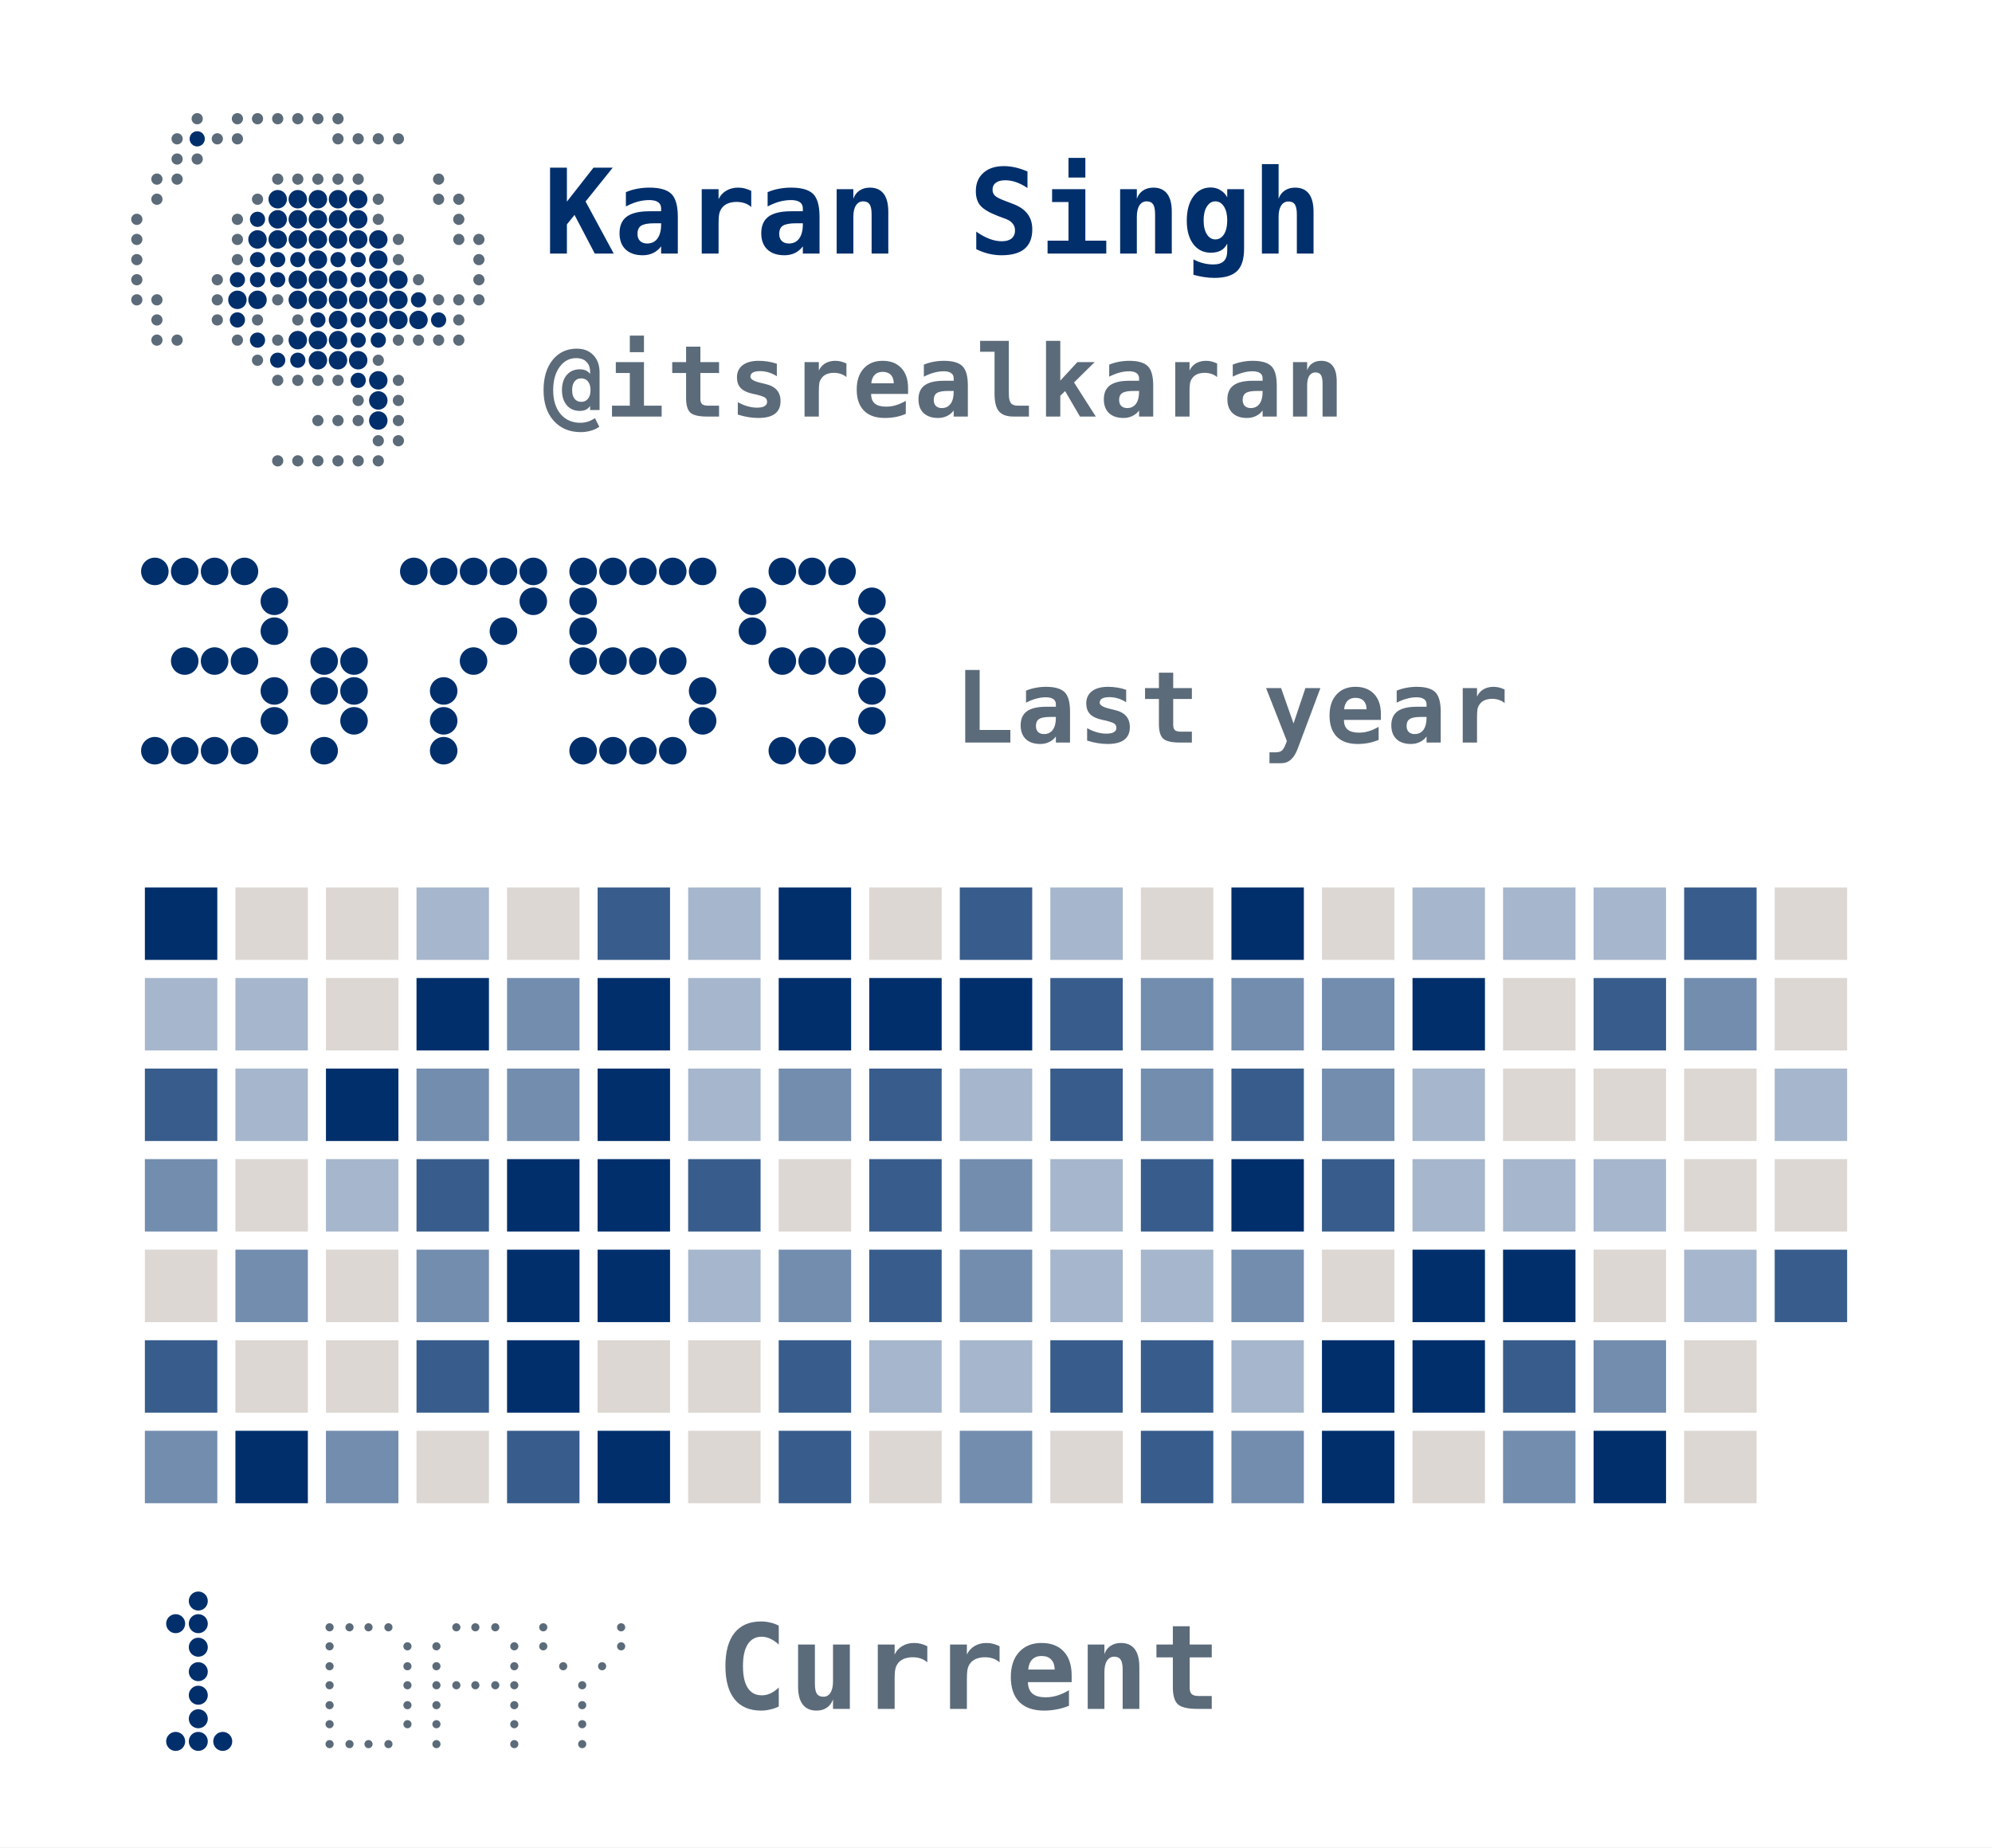
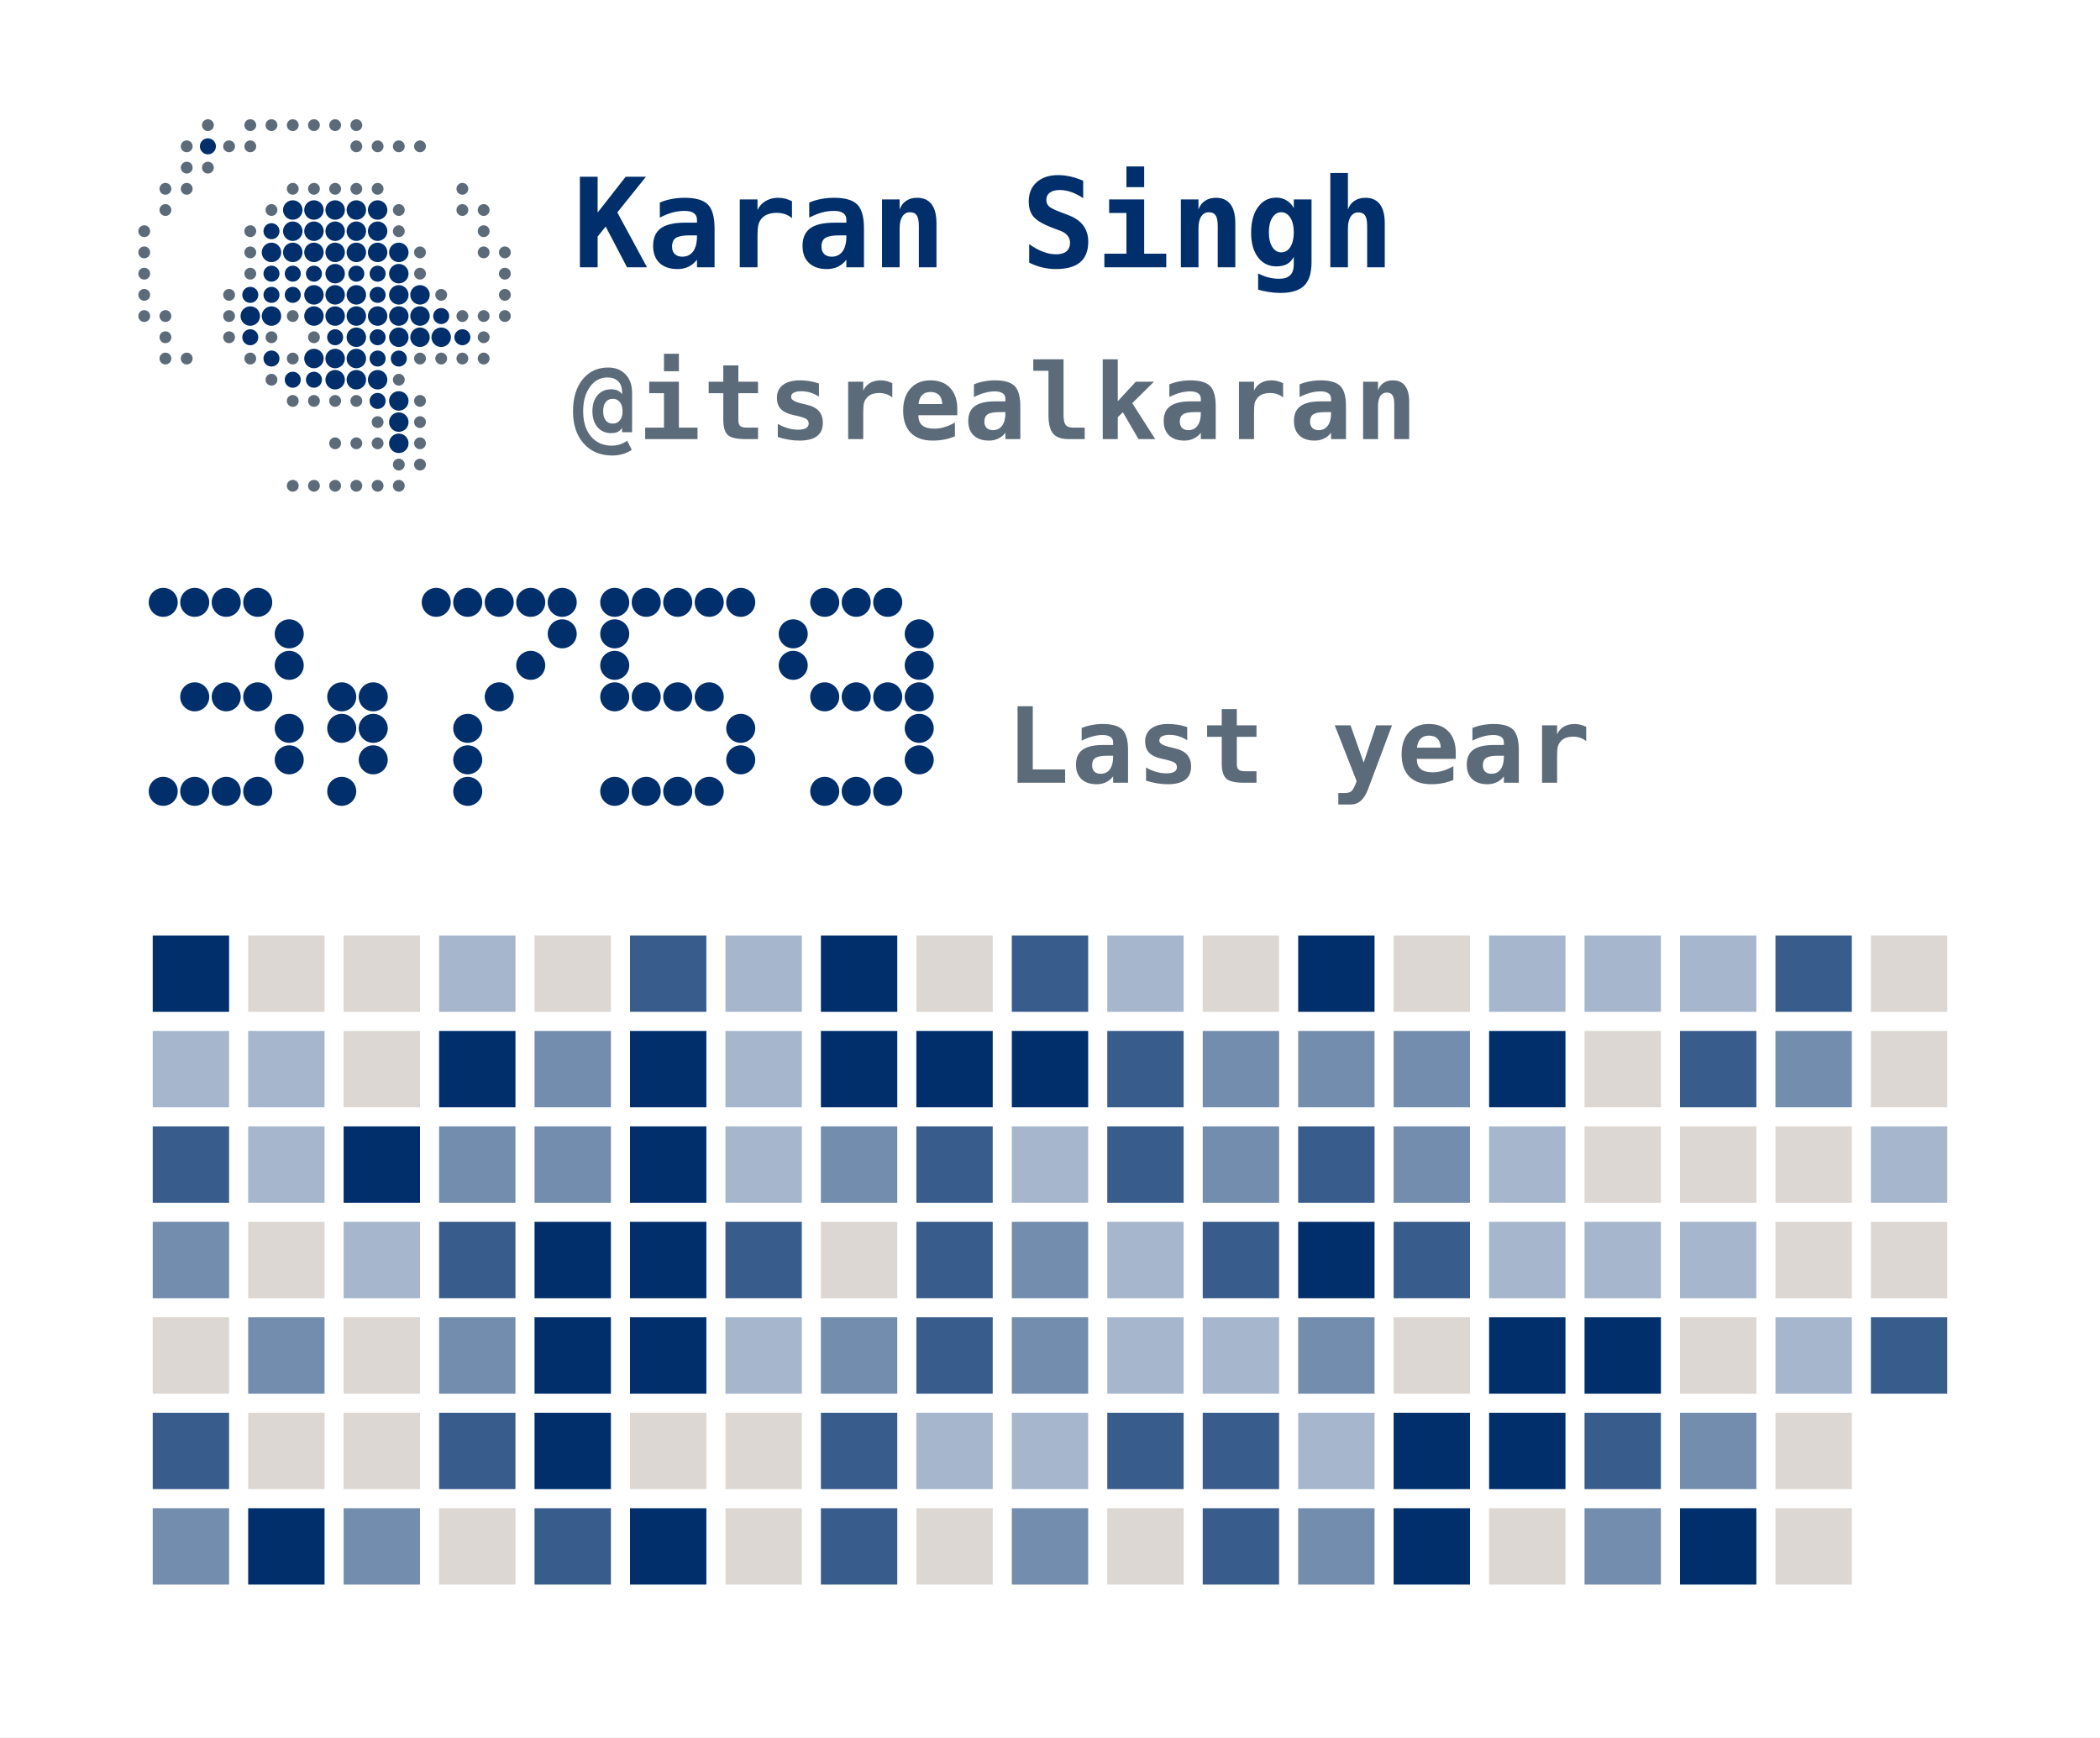
- <svg xmlns="http://www.w3.org/2000/svg" width="220" height="204" viewBox="0 0 220 204" role="img">
-   <rect width="220" height="204" fill="#FFFFFF" />
+ <svg xmlns="http://www.w3.org/2000/svg" width="220" height="182" viewBox="0 0 220 182" role="img">
+   <rect width="220" height="182" fill="#FFFFFF" />
  <rect x="14" y="14" width="0" height="0" fill="#002F6C" />
  <circle cx="21.78" cy="13.11" r="0.62" fill="#5C6B7A" />
  <circle cx="26.22" cy="13.11" r="0.62" fill="#5C6B7A" />
  <circle cx="28.44" cy="13.11" r="0.62" fill="#5C6B7A" />
  <circle cx="30.67" cy="13.11" r="0.62" fill="#5C6B7A" />
  <circle cx="32.89" cy="13.11" r="0.62" fill="#5C6B7A" />
  <circle cx="35.11" cy="13.11" r="0.62" fill="#5C6B7A" />
  <circle cx="37.33" cy="13.11" r="0.62" fill="#5C6B7A" />
  <circle cx="19.56" cy="15.33" r="0.62" fill="#5C6B7A" />
  <circle cx="21.78" cy="15.33" r="0.84" fill="#002F6C" />
  <circle cx="24.00" cy="15.33" r="0.62" fill="#5C6B7A" />
  <circle cx="26.22" cy="15.33" r="0.62" fill="#5C6B7A" />
  <circle cx="37.33" cy="15.33" r="0.62" fill="#5C6B7A" />
  <circle cx="39.56" cy="15.33" r="0.62" fill="#5C6B7A" />
  <circle cx="41.78" cy="15.33" r="0.62" fill="#5C6B7A" />
  <circle cx="44.00" cy="15.33" r="0.62" fill="#5C6B7A" />
  <circle cx="19.56" cy="17.56" r="0.62" fill="#5C6B7A" />
  <circle cx="21.78" cy="17.56" r="0.62" fill="#5C6B7A" />
  <circle cx="17.33" cy="19.78" r="0.62" fill="#5C6B7A" />
  <circle cx="19.56" cy="19.78" r="0.62" fill="#5C6B7A" />
  <circle cx="30.67" cy="19.78" r="0.62" fill="#5C6B7A" />
  <circle cx="32.89" cy="19.78" r="0.62" fill="#5C6B7A" />
  <circle cx="35.11" cy="19.78" r="0.62" fill="#5C6B7A" />
  <circle cx="37.33" cy="19.78" r="0.62" fill="#5C6B7A" />
  <circle cx="39.56" cy="19.78" r="0.62" fill="#5C6B7A" />
  <circle cx="48.44" cy="19.78" r="0.62" fill="#5C6B7A" />
  <circle cx="17.33" cy="22.00" r="0.62" fill="#5C6B7A" />
  <circle cx="28.44" cy="22.00" r="0.62" fill="#5C6B7A" />
  <circle cx="30.67" cy="22.00" r="1.02" fill="#002F6C" />
  <circle cx="32.89" cy="22.00" r="1.02" fill="#002F6C" />
  <circle cx="35.11" cy="22.00" r="1.02" fill="#002F6C" />
  <circle cx="37.33" cy="22.00" r="1.02" fill="#002F6C" />
  <circle cx="39.56" cy="22.00" r="1.02" fill="#002F6C" />
  <circle cx="41.78" cy="22.00" r="0.62" fill="#5C6B7A" />
  <circle cx="48.44" cy="22.00" r="0.62" fill="#5C6B7A" />
  <circle cx="50.67" cy="22.00" r="0.62" fill="#5C6B7A" />
  <circle cx="15.11" cy="24.22" r="0.62" fill="#5C6B7A" />
  <circle cx="26.22" cy="24.22" r="0.62" fill="#5C6B7A" />
  <circle cx="28.44" cy="24.22" r="0.84" fill="#002F6C" />
  <circle cx="30.67" cy="24.22" r="1.02" fill="#002F6C" />
  <circle cx="32.89" cy="24.22" r="1.02" fill="#002F6C" />
  <circle cx="35.11" cy="24.22" r="1.02" fill="#002F6C" />
  <circle cx="37.33" cy="24.22" r="1.02" fill="#002F6C" />
  <circle cx="39.56" cy="24.22" r="1.02" fill="#002F6C" />
  <circle cx="41.78" cy="24.22" r="0.62" fill="#5C6B7A" />
  <circle cx="50.67" cy="24.22" r="0.62" fill="#5C6B7A" />
  <circle cx="15.11" cy="26.44" r="0.62" fill="#5C6B7A" />
  <circle cx="26.22" cy="26.44" r="0.62" fill="#5C6B7A" />
  <circle cx="28.44" cy="26.44" r="1.02" fill="#002F6C" />
  <circle cx="30.67" cy="26.44" r="1.02" fill="#002F6C" />
  <circle cx="32.89" cy="26.44" r="1.02" fill="#002F6C" />
  <circle cx="35.11" cy="26.44" r="1.02" fill="#002F6C" />
  <circle cx="37.33" cy="26.44" r="1.02" fill="#002F6C" />
  <circle cx="39.56" cy="26.44" r="1.02" fill="#002F6C" />
  <circle cx="41.78" cy="26.44" r="1.02" fill="#002F6C" />
  <circle cx="44.00" cy="26.44" r="0.62" fill="#5C6B7A" />
  <circle cx="50.67" cy="26.44" r="0.62" fill="#5C6B7A" />
  <circle cx="52.89" cy="26.44" r="0.62" fill="#5C6B7A" />
  <circle cx="15.11" cy="28.67" r="0.62" fill="#5C6B7A" />
  <circle cx="26.22" cy="28.67" r="0.62" fill="#5C6B7A" />
  <circle cx="28.44" cy="28.67" r="0.84" fill="#002F6C" />
  <circle cx="30.67" cy="28.67" r="0.84" fill="#002F6C" />
  <circle cx="32.89" cy="28.67" r="0.84" fill="#002F6C" />
  <circle cx="35.11" cy="28.67" r="1.02" fill="#002F6C" />
  <circle cx="37.33" cy="28.67" r="0.84" fill="#002F6C" />
  <circle cx="39.56" cy="28.67" r="0.84" fill="#002F6C" />
  <circle cx="41.78" cy="28.67" r="1.02" fill="#002F6C" />
  <circle cx="44.00" cy="28.67" r="0.62" fill="#5C6B7A" />
  <circle cx="52.89" cy="28.67" r="0.62" fill="#5C6B7A" />
  <circle cx="15.11" cy="30.89" r="0.62" fill="#5C6B7A" />
  <circle cx="24.00" cy="30.89" r="0.62" fill="#5C6B7A" />
  <circle cx="26.22" cy="30.89" r="0.84" fill="#002F6C" />
  <circle cx="28.44" cy="30.89" r="0.84" fill="#002F6C" />
  <circle cx="30.67" cy="30.89" r="0.84" fill="#002F6C" />
  <circle cx="32.89" cy="30.89" r="1.02" fill="#002F6C" />
  <circle cx="35.11" cy="30.89" r="1.02" fill="#002F6C" />
  <circle cx="37.33" cy="30.89" r="1.02" fill="#002F6C" />
  <circle cx="39.56" cy="30.89" r="0.84" fill="#002F6C" />
  <circle cx="41.78" cy="30.89" r="1.02" fill="#002F6C" />
  <circle cx="44.00" cy="30.89" r="1.02" fill="#002F6C" />
  <circle cx="46.22" cy="30.89" r="0.62" fill="#5C6B7A" />
  <circle cx="52.89" cy="30.89" r="0.62" fill="#5C6B7A" />
  <circle cx="15.11" cy="33.11" r="0.62" fill="#5C6B7A" />
  <circle cx="17.33" cy="33.11" r="0.62" fill="#5C6B7A" />
  <circle cx="24.00" cy="33.11" r="0.62" fill="#5C6B7A" />
  <circle cx="26.22" cy="33.11" r="1.02" fill="#002F6C" />
  <circle cx="28.44" cy="33.11" r="1.02" fill="#002F6C" />
  <circle cx="30.67" cy="33.11" r="0.62" fill="#5C6B7A" />
  <circle cx="32.89" cy="33.11" r="1.02" fill="#002F6C" />
  <circle cx="35.11" cy="33.11" r="1.02" fill="#002F6C" />
  <circle cx="37.33" cy="33.11" r="1.02" fill="#002F6C" />
  <circle cx="39.56" cy="33.11" r="1.02" fill="#002F6C" />
  <circle cx="41.78" cy="33.11" r="1.02" fill="#002F6C" />
  <circle cx="44.00" cy="33.11" r="1.02" fill="#002F6C" />
  <circle cx="46.22" cy="33.11" r="0.84" fill="#002F6C" />
  <circle cx="48.44" cy="33.11" r="0.62" fill="#5C6B7A" />
  <circle cx="50.67" cy="33.11" r="0.62" fill="#5C6B7A" />
  <circle cx="52.89" cy="33.11" r="0.62" fill="#5C6B7A" />
  <circle cx="17.33" cy="35.33" r="0.62" fill="#5C6B7A" />
  <circle cx="24.00" cy="35.33" r="0.62" fill="#5C6B7A" />
  <circle cx="26.22" cy="35.33" r="0.84" fill="#002F6C" />
  <circle cx="28.44" cy="35.33" r="0.62" fill="#5C6B7A" />
  <circle cx="32.89" cy="35.33" r="0.62" fill="#5C6B7A" />
  <circle cx="35.11" cy="35.33" r="0.84" fill="#002F6C" />
  <circle cx="37.33" cy="35.33" r="1.02" fill="#002F6C" />
  <circle cx="39.56" cy="35.33" r="0.84" fill="#002F6C" />
  <circle cx="41.78" cy="35.33" r="1.02" fill="#002F6C" />
  <circle cx="44.00" cy="35.33" r="1.02" fill="#002F6C" />
  <circle cx="46.22" cy="35.33" r="1.02" fill="#002F6C" />
  <circle cx="48.44" cy="35.33" r="0.84" fill="#002F6C" />
  <circle cx="50.67" cy="35.33" r="0.62" fill="#5C6B7A" />
  <circle cx="17.33" cy="37.56" r="0.62" fill="#5C6B7A" />
  <circle cx="19.56" cy="37.56" r="0.62" fill="#5C6B7A" />
  <circle cx="26.22" cy="37.56" r="0.62" fill="#5C6B7A" />
  <circle cx="28.44" cy="37.56" r="0.84" fill="#002F6C" />
  <circle cx="30.67" cy="37.56" r="0.62" fill="#5C6B7A" />
  <circle cx="32.89" cy="37.56" r="1.02" fill="#002F6C" />
  <circle cx="35.11" cy="37.56" r="1.02" fill="#002F6C" />
  <circle cx="37.33" cy="37.56" r="1.02" fill="#002F6C" />
  <circle cx="39.56" cy="37.56" r="0.84" fill="#002F6C" />
  <circle cx="41.78" cy="37.56" r="0.84" fill="#002F6C" />
  <circle cx="44.00" cy="37.56" r="0.62" fill="#5C6B7A" />
  <circle cx="46.22" cy="37.56" r="0.62" fill="#5C6B7A" />
  <circle cx="48.44" cy="37.56" r="0.62" fill="#5C6B7A" />
  <circle cx="50.67" cy="37.56" r="0.62" fill="#5C6B7A" />
  <circle cx="28.44" cy="39.78" r="0.62" fill="#5C6B7A" />
  <circle cx="30.67" cy="39.78" r="0.84" fill="#002F6C" />
  <circle cx="32.89" cy="39.78" r="0.84" fill="#002F6C" />
  <circle cx="35.11" cy="39.78" r="1.02" fill="#002F6C" />
  <circle cx="37.33" cy="39.78" r="1.02" fill="#002F6C" />
  <circle cx="39.56" cy="39.78" r="1.02" fill="#002F6C" />
  <circle cx="41.78" cy="39.78" r="0.62" fill="#5C6B7A" />
  <circle cx="30.67" cy="42.00" r="0.62" fill="#5C6B7A" />
  <circle cx="32.89" cy="42.00" r="0.62" fill="#5C6B7A" />
  <circle cx="35.11" cy="42.00" r="0.62" fill="#5C6B7A" />
  <circle cx="37.33" cy="42.00" r="0.62" fill="#5C6B7A" />
  <circle cx="39.56" cy="42.00" r="0.84" fill="#002F6C" />
  <circle cx="41.78" cy="42.00" r="1.02" fill="#002F6C" />
  <circle cx="44.00" cy="42.00" r="0.62" fill="#5C6B7A" />
  <circle cx="39.56" cy="44.22" r="0.62" fill="#5C6B7A" />
  <circle cx="41.78" cy="44.22" r="1.02" fill="#002F6C" />
  <circle cx="44.00" cy="44.22" r="0.62" fill="#5C6B7A" />
  <circle cx="35.11" cy="46.44" r="0.62" fill="#5C6B7A" />
  <circle cx="37.33" cy="46.44" r="0.62" fill="#5C6B7A" />
  <circle cx="39.56" cy="46.44" r="0.62" fill="#5C6B7A" />
  <circle cx="41.78" cy="46.44" r="1.02" fill="#002F6C" />
  <circle cx="44.00" cy="46.44" r="0.62" fill="#5C6B7A" />
  <circle cx="41.78" cy="48.67" r="0.62" fill="#5C6B7A" />
  <circle cx="44.00" cy="48.67" r="0.62" fill="#5C6B7A" />
  <circle cx="30.67" cy="50.89" r="0.62" fill="#5C6B7A" />
  <circle cx="32.89" cy="50.89" r="0.62" fill="#5C6B7A" />
  <circle cx="35.11" cy="50.89" r="0.62" fill="#5C6B7A" />
  <circle cx="37.33" cy="50.89" r="0.62" fill="#5C6B7A" />
  <circle cx="39.56" cy="50.89" r="0.62" fill="#5C6B7A" />
  <circle cx="41.78" cy="50.89" r="0.62" fill="#5C6B7A" />
  <text x="60" y="28" fill="#002F6C" text-anchor="start" font-family="ui-monospace, Geist Mono, monospace" font-weight="700" font-size="13" letter-spacing="0" dominant-baseline="auto">Karan Singh</text>
  <text x="60" y="46" fill="#5C6B7A" text-anchor="start" font-family="ui-monospace, Geist Mono, monospace" font-weight="700" font-size="11" letter-spacing="0.2" dominant-baseline="auto">@itsrealkaran</text>
  <circle cx="17.1" cy="63.1" r="1.52" fill="#002F6C" />
  <circle cx="20.4" cy="63.1" r="1.52" fill="#002F6C" />
  <circle cx="23.7" cy="63.1" r="1.52" fill="#002F6C" />
  <circle cx="27.0" cy="63.1" r="1.52" fill="#002F6C" />
  <circle cx="30.3" cy="66.4" r="1.52" fill="#002F6C" />
  <circle cx="30.3" cy="69.7" r="1.52" fill="#002F6C" />
  <circle cx="20.4" cy="73.0" r="1.52" fill="#002F6C" />
  <circle cx="23.7" cy="73.0" r="1.52" fill="#002F6C" />
  <circle cx="27.0" cy="73.0" r="1.52" fill="#002F6C" />
  <circle cx="30.3" cy="76.3" r="1.52" fill="#002F6C" />
  <circle cx="30.3" cy="79.6" r="1.52" fill="#002F6C" />
  <circle cx="17.1" cy="82.9" r="1.52" fill="#002F6C" />
  <circle cx="20.4" cy="82.9" r="1.52" fill="#002F6C" />
  <circle cx="23.7" cy="82.9" r="1.52" fill="#002F6C" />
  <circle cx="27.0" cy="82.9" r="1.52" fill="#002F6C" />
  <circle cx="35.8" cy="73.0" r="1.52" fill="#002F6C" />
  <circle cx="39.1" cy="73.0" r="1.52" fill="#002F6C" />
  <circle cx="35.8" cy="76.3" r="1.52" fill="#002F6C" />
  <circle cx="39.1" cy="76.3" r="1.52" fill="#002F6C" />
  <circle cx="39.1" cy="79.6" r="1.52" fill="#002F6C" />
  <circle cx="35.8" cy="82.9" r="1.52" fill="#002F6C" />
  <circle cx="45.7" cy="63.1" r="1.52" fill="#002F6C" />
  <circle cx="49.0" cy="63.1" r="1.52" fill="#002F6C" />
  <circle cx="52.3" cy="63.1" r="1.52" fill="#002F6C" />
  <circle cx="55.6" cy="63.1" r="1.52" fill="#002F6C" />
  <circle cx="58.9" cy="63.1" r="1.52" fill="#002F6C" />
  <circle cx="58.9" cy="66.4" r="1.52" fill="#002F6C" />
  <circle cx="55.6" cy="69.7" r="1.52" fill="#002F6C" />
  <circle cx="52.3" cy="73.0" r="1.52" fill="#002F6C" />
  <circle cx="49.0" cy="76.3" r="1.52" fill="#002F6C" />
  <circle cx="49.0" cy="79.6" r="1.52" fill="#002F6C" />
  <circle cx="49.0" cy="82.9" r="1.52" fill="#002F6C" />
  <circle cx="64.4" cy="63.1" r="1.52" fill="#002F6C" />
  <circle cx="67.7" cy="63.1" r="1.52" fill="#002F6C" />
  <circle cx="71.0" cy="63.1" r="1.52" fill="#002F6C" />
  <circle cx="74.3" cy="63.1" r="1.52" fill="#002F6C" />
  <circle cx="77.6" cy="63.1" r="1.52" fill="#002F6C" />
  <circle cx="64.4" cy="66.4" r="1.52" fill="#002F6C" />
  <circle cx="64.4" cy="69.7" r="1.52" fill="#002F6C" />
  <circle cx="64.4" cy="73.0" r="1.52" fill="#002F6C" />
  <circle cx="67.7" cy="73.0" r="1.52" fill="#002F6C" />
  <circle cx="71.0" cy="73.0" r="1.52" fill="#002F6C" />
  <circle cx="74.3" cy="73.0" r="1.52" fill="#002F6C" />
  <circle cx="77.6" cy="76.3" r="1.52" fill="#002F6C" />
  <circle cx="77.6" cy="79.6" r="1.52" fill="#002F6C" />
  <circle cx="64.4" cy="82.9" r="1.52" fill="#002F6C" />
  <circle cx="67.7" cy="82.9" r="1.52" fill="#002F6C" />
  <circle cx="71.0" cy="82.9" r="1.52" fill="#002F6C" />
  <circle cx="74.3" cy="82.9" r="1.52" fill="#002F6C" />
  <circle cx="86.4" cy="63.1" r="1.52" fill="#002F6C" />
  <circle cx="89.7" cy="63.1" r="1.52" fill="#002F6C" />
  <circle cx="93.0" cy="63.1" r="1.52" fill="#002F6C" />
  <circle cx="83.1" cy="66.4" r="1.52" fill="#002F6C" />
  <circle cx="96.3" cy="66.4" r="1.52" fill="#002F6C" />
  <circle cx="83.1" cy="69.7" r="1.52" fill="#002F6C" />
  <circle cx="96.3" cy="69.7" r="1.52" fill="#002F6C" />
  <circle cx="86.4" cy="73.0" r="1.52" fill="#002F6C" />
  <circle cx="89.7" cy="73.0" r="1.52" fill="#002F6C" />
  <circle cx="93.0" cy="73.0" r="1.52" fill="#002F6C" />
  <circle cx="96.3" cy="73.0" r="1.52" fill="#002F6C" />
  <circle cx="96.3" cy="76.3" r="1.52" fill="#002F6C" />
  <circle cx="96.3" cy="79.6" r="1.52" fill="#002F6C" />
  <circle cx="86.4" cy="82.9" r="1.52" fill="#002F6C" />
  <circle cx="89.7" cy="82.9" r="1.52" fill="#002F6C" />
  <circle cx="93.0" cy="82.9" r="1.52" fill="#002F6C" />
  <text x="105.4" y="82.0" fill="#5C6B7A" text-anchor="start" font-family="ui-monospace, Geist Mono, monospace" font-weight="700" font-size="11" letter-spacing="0.2" dominant-baseline="auto">Last year</text>
  <rect x="16" y="98" width="8" height="8" fill="#002F6C" />
  <rect x="16" y="108" width="8" height="8" fill="#002F6C" opacity="0.35" />
  <rect x="16" y="118" width="8" height="8" fill="#002F6C" opacity="0.78" />
  <rect x="16" y="128" width="8" height="8" fill="#002F6C" opacity="0.55" />
  <rect x="16" y="138" width="8" height="8" fill="#DCD7D2" />
  <rect x="16" y="148" width="8" height="8" fill="#002F6C" opacity="0.78" />
  <rect x="16" y="158" width="8" height="8" fill="#002F6C" opacity="0.55" />
  <rect x="26" y="98" width="8" height="8" fill="#DCD7D2" />
  <rect x="26" y="108" width="8" height="8" fill="#002F6C" opacity="0.35" />
  <rect x="26" y="118" width="8" height="8" fill="#002F6C" opacity="0.35" />
  <rect x="26" y="128" width="8" height="8" fill="#DCD7D2" />
  <rect x="26" y="138" width="8" height="8" fill="#002F6C" opacity="0.55" />
  <rect x="26" y="148" width="8" height="8" fill="#DCD7D2" />
  <rect x="26" y="158" width="8" height="8" fill="#002F6C" />
  <rect x="36" y="98" width="8" height="8" fill="#DCD7D2" />
  <rect x="36" y="108" width="8" height="8" fill="#DCD7D2" />
  <rect x="36" y="118" width="8" height="8" fill="#002F6C" />
  <rect x="36" y="128" width="8" height="8" fill="#002F6C" opacity="0.35" />
  <rect x="36" y="138" width="8" height="8" fill="#DCD7D2" />
  <rect x="36" y="148" width="8" height="8" fill="#DCD7D2" />
  <rect x="36" y="158" width="8" height="8" fill="#002F6C" opacity="0.55" />
  <rect x="46" y="98" width="8" height="8" fill="#002F6C" opacity="0.35" />
  <rect x="46" y="108" width="8" height="8" fill="#002F6C" />
  <rect x="46" y="118" width="8" height="8" fill="#002F6C" opacity="0.55" />
  <rect x="46" y="128" width="8" height="8" fill="#002F6C" opacity="0.78" />
  <rect x="46" y="138" width="8" height="8" fill="#002F6C" opacity="0.55" />
  <rect x="46" y="148" width="8" height="8" fill="#002F6C" opacity="0.78" />
  <rect x="46" y="158" width="8" height="8" fill="#DCD7D2" />
  <rect x="56" y="98" width="8" height="8" fill="#DCD7D2" />
  <rect x="56" y="108" width="8" height="8" fill="#002F6C" opacity="0.55" />
  <rect x="56" y="118" width="8" height="8" fill="#002F6C" opacity="0.55" />
  <rect x="56" y="128" width="8" height="8" fill="#002F6C" />
  <rect x="56" y="138" width="8" height="8" fill="#002F6C" />
  <rect x="56" y="148" width="8" height="8" fill="#002F6C" />
  <rect x="56" y="158" width="8" height="8" fill="#002F6C" opacity="0.78" />
  <rect x="66" y="98" width="8" height="8" fill="#002F6C" opacity="0.78" />
  <rect x="66" y="108" width="8" height="8" fill="#002F6C" />
  <rect x="66" y="118" width="8" height="8" fill="#002F6C" />
  <rect x="66" y="128" width="8" height="8" fill="#002F6C" />
  <rect x="66" y="138" width="8" height="8" fill="#002F6C" />
  <rect x="66" y="148" width="8" height="8" fill="#DCD7D2" />
  <rect x="66" y="158" width="8" height="8" fill="#002F6C" />
  <rect x="76" y="98" width="8" height="8" fill="#002F6C" opacity="0.35" />
  <rect x="76" y="108" width="8" height="8" fill="#002F6C" opacity="0.35" />
  <rect x="76" y="118" width="8" height="8" fill="#002F6C" opacity="0.35" />
  <rect x="76" y="128" width="8" height="8" fill="#002F6C" opacity="0.78" />
  <rect x="76" y="138" width="8" height="8" fill="#002F6C" opacity="0.35" />
  <rect x="76" y="148" width="8" height="8" fill="#DCD7D2" />
  <rect x="76" y="158" width="8" height="8" fill="#DCD7D2" />
  <rect x="86" y="98" width="8" height="8" fill="#002F6C" />
  <rect x="86" y="108" width="8" height="8" fill="#002F6C" />
  <rect x="86" y="118" width="8" height="8" fill="#002F6C" opacity="0.55" />
  <rect x="86" y="128" width="8" height="8" fill="#DCD7D2" />
  <rect x="86" y="138" width="8" height="8" fill="#002F6C" opacity="0.55" />
  <rect x="86" y="148" width="8" height="8" fill="#002F6C" opacity="0.78" />
  <rect x="86" y="158" width="8" height="8" fill="#002F6C" opacity="0.78" />
  <rect x="96" y="98" width="8" height="8" fill="#DCD7D2" />
  <rect x="96" y="108" width="8" height="8" fill="#002F6C" />
  <rect x="96" y="118" width="8" height="8" fill="#002F6C" opacity="0.78" />
  <rect x="96" y="128" width="8" height="8" fill="#002F6C" opacity="0.78" />
  <rect x="96" y="138" width="8" height="8" fill="#002F6C" opacity="0.78" />
  <rect x="96" y="148" width="8" height="8" fill="#002F6C" opacity="0.35" />
  <rect x="96" y="158" width="8" height="8" fill="#DCD7D2" />
  <rect x="106" y="98" width="8" height="8" fill="#002F6C" opacity="0.78" />
  <rect x="106" y="108" width="8" height="8" fill="#002F6C" />
  <rect x="106" y="118" width="8" height="8" fill="#002F6C" opacity="0.35" />
  <rect x="106" y="128" width="8" height="8" fill="#002F6C" opacity="0.55" />
  <rect x="106" y="138" width="8" height="8" fill="#002F6C" opacity="0.55" />
  <rect x="106" y="148" width="8" height="8" fill="#002F6C" opacity="0.35" />
  <rect x="106" y="158" width="8" height="8" fill="#002F6C" opacity="0.55" />
  <rect x="116" y="98" width="8" height="8" fill="#002F6C" opacity="0.35" />
  <rect x="116" y="108" width="8" height="8" fill="#002F6C" opacity="0.78" />
  <rect x="116" y="118" width="8" height="8" fill="#002F6C" opacity="0.78" />
  <rect x="116" y="128" width="8" height="8" fill="#002F6C" opacity="0.35" />
  <rect x="116" y="138" width="8" height="8" fill="#002F6C" opacity="0.35" />
  <rect x="116" y="148" width="8" height="8" fill="#002F6C" opacity="0.78" />
  <rect x="116" y="158" width="8" height="8" fill="#DCD7D2" />
  <rect x="126" y="98" width="8" height="8" fill="#DCD7D2" />
  <rect x="126" y="108" width="8" height="8" fill="#002F6C" opacity="0.55" />
  <rect x="126" y="118" width="8" height="8" fill="#002F6C" opacity="0.55" />
  <rect x="126" y="128" width="8" height="8" fill="#002F6C" opacity="0.78" />
  <rect x="126" y="138" width="8" height="8" fill="#002F6C" opacity="0.35" />
  <rect x="126" y="148" width="8" height="8" fill="#002F6C" opacity="0.78" />
  <rect x="126" y="158" width="8" height="8" fill="#002F6C" opacity="0.78" />
  <rect x="136" y="98" width="8" height="8" fill="#002F6C" />
  <rect x="136" y="108" width="8" height="8" fill="#002F6C" opacity="0.55" />
  <rect x="136" y="118" width="8" height="8" fill="#002F6C" opacity="0.78" />
  <rect x="136" y="128" width="8" height="8" fill="#002F6C" />
  <rect x="136" y="138" width="8" height="8" fill="#002F6C" opacity="0.55" />
  <rect x="136" y="148" width="8" height="8" fill="#002F6C" opacity="0.35" />
  <rect x="136" y="158" width="8" height="8" fill="#002F6C" opacity="0.55" />
  <rect x="146" y="98" width="8" height="8" fill="#DCD7D2" />
  <rect x="146" y="108" width="8" height="8" fill="#002F6C" opacity="0.55" />
  <rect x="146" y="118" width="8" height="8" fill="#002F6C" opacity="0.55" />
  <rect x="146" y="128" width="8" height="8" fill="#002F6C" opacity="0.78" />
  <rect x="146" y="138" width="8" height="8" fill="#DCD7D2" />
  <rect x="146" y="148" width="8" height="8" fill="#002F6C" />
  <rect x="146" y="158" width="8" height="8" fill="#002F6C" />
  <rect x="156" y="98" width="8" height="8" fill="#002F6C" opacity="0.35" />
  <rect x="156" y="108" width="8" height="8" fill="#002F6C" />
  <rect x="156" y="118" width="8" height="8" fill="#002F6C" opacity="0.35" />
  <rect x="156" y="128" width="8" height="8" fill="#002F6C" opacity="0.35" />
  <rect x="156" y="138" width="8" height="8" fill="#002F6C" />
  <rect x="156" y="148" width="8" height="8" fill="#002F6C" />
  <rect x="156" y="158" width="8" height="8" fill="#DCD7D2" />
  <rect x="166" y="98" width="8" height="8" fill="#002F6C" opacity="0.35" />
  <rect x="166" y="108" width="8" height="8" fill="#DCD7D2" />
  <rect x="166" y="118" width="8" height="8" fill="#DCD7D2" />
  <rect x="166" y="128" width="8" height="8" fill="#002F6C" opacity="0.35" />
  <rect x="166" y="138" width="8" height="8" fill="#002F6C" />
  <rect x="166" y="148" width="8" height="8" fill="#002F6C" opacity="0.78" />
  <rect x="166" y="158" width="8" height="8" fill="#002F6C" opacity="0.55" />
  <rect x="176" y="98" width="8" height="8" fill="#002F6C" opacity="0.35" />
  <rect x="176" y="108" width="8" height="8" fill="#002F6C" opacity="0.78" />
  <rect x="176" y="118" width="8" height="8" fill="#DCD7D2" />
  <rect x="176" y="128" width="8" height="8" fill="#002F6C" opacity="0.35" />
  <rect x="176" y="138" width="8" height="8" fill="#DCD7D2" />
  <rect x="176" y="148" width="8" height="8" fill="#002F6C" opacity="0.55" />
  <rect x="176" y="158" width="8" height="8" fill="#002F6C" />
  <rect x="186" y="98" width="8" height="8" fill="#002F6C" opacity="0.78" />
  <rect x="186" y="108" width="8" height="8" fill="#002F6C" opacity="0.55" />
  <rect x="186" y="118" width="8" height="8" fill="#DCD7D2" />
  <rect x="186" y="128" width="8" height="8" fill="#DCD7D2" />
  <rect x="186" y="138" width="8" height="8" fill="#002F6C" opacity="0.35" />
  <rect x="186" y="148" width="8" height="8" fill="#DCD7D2" />
  <rect x="186" y="158" width="8" height="8" fill="#DCD7D2" />
  <rect x="196" y="98" width="8" height="8" fill="#DCD7D2" />
  <rect x="196" y="108" width="8" height="8" fill="#DCD7D2" />
  <rect x="196" y="118" width="8" height="8" fill="#002F6C" opacity="0.35" />
  <rect x="196" y="128" width="8" height="8" fill="#DCD7D2" />
  <rect x="196" y="138" width="8" height="8" fill="#002F6C" opacity="0.78" />
-   <circle cx="21.9" cy="176.8" r="1.05" fill="#002F6C" />
-   <circle cx="19.4" cy="179.3" r="1.05" fill="#002F6C" />
-   <circle cx="21.9" cy="179.3" r="1.05" fill="#002F6C" />
-   <circle cx="21.9" cy="181.9" r="1.05" fill="#002F6C" />
-   <circle cx="21.9" cy="184.6" r="1.05" fill="#002F6C" />
-   <circle cx="21.9" cy="187.2" r="1.05" fill="#002F6C" />
-   <circle cx="21.9" cy="189.8" r="1.05" fill="#002F6C" />
-   <circle cx="19.4" cy="192.3" r="1.05" fill="#002F6C" />
-   <circle cx="21.9" cy="192.3" r="1.05" fill="#002F6C" />
-   <circle cx="24.6" cy="192.3" r="1.05" fill="#002F6C" />
-   <circle cx="36.4" cy="179.7" r="0.45" fill="#5C6B7A" />
-   <circle cx="38.6" cy="179.7" r="0.45" fill="#5C6B7A" />
-   <circle cx="40.7" cy="179.7" r="0.45" fill="#5C6B7A" />
-   <circle cx="42.9" cy="179.7" r="0.45" fill="#5C6B7A" />
-   <circle cx="36.4" cy="181.8" r="0.45" fill="#5C6B7A" />
-   <circle cx="45.0" cy="181.8" r="0.45" fill="#5C6B7A" />
-   <circle cx="36.4" cy="184.0" r="0.45" fill="#5C6B7A" />
-   <circle cx="45.0" cy="184.0" r="0.45" fill="#5C6B7A" />
-   <circle cx="36.4" cy="186.1" r="0.45" fill="#5C6B7A" />
-   <circle cx="45.0" cy="186.1" r="0.45" fill="#5C6B7A" />
-   <circle cx="36.4" cy="188.3" r="0.45" fill="#5C6B7A" />
-   <circle cx="45.0" cy="188.3" r="0.45" fill="#5C6B7A" />
-   <circle cx="36.4" cy="190.4" r="0.45" fill="#5C6B7A" />
-   <circle cx="45.0" cy="190.4" r="0.45" fill="#5C6B7A" />
-   <circle cx="36.4" cy="192.6" r="0.45" fill="#5C6B7A" />
-   <circle cx="38.6" cy="192.6" r="0.45" fill="#5C6B7A" />
-   <circle cx="40.7" cy="192.6" r="0.45" fill="#5C6B7A" />
-   <circle cx="42.9" cy="192.6" r="0.45" fill="#5C6B7A" />
-   <circle cx="50.4" cy="179.7" r="0.45" fill="#5C6B7A" />
-   <circle cx="52.5" cy="179.7" r="0.45" fill="#5C6B7A" />
-   <circle cx="54.7" cy="179.7" r="0.45" fill="#5C6B7A" />
-   <circle cx="48.2" cy="181.8" r="0.45" fill="#5C6B7A" />
-   <circle cx="56.8" cy="181.8" r="0.45" fill="#5C6B7A" />
-   <circle cx="48.2" cy="184.0" r="0.45" fill="#5C6B7A" />
-   <circle cx="56.8" cy="184.0" r="0.45" fill="#5C6B7A" />
-   <circle cx="48.2" cy="186.1" r="0.45" fill="#5C6B7A" />
-   <circle cx="50.4" cy="186.1" r="0.45" fill="#5C6B7A" />
-   <circle cx="52.5" cy="186.1" r="0.45" fill="#5C6B7A" />
-   <circle cx="54.7" cy="186.1" r="0.45" fill="#5C6B7A" />
-   <circle cx="56.8" cy="186.1" r="0.45" fill="#5C6B7A" />
-   <circle cx="48.2" cy="188.3" r="0.45" fill="#5C6B7A" />
-   <circle cx="56.8" cy="188.3" r="0.45" fill="#5C6B7A" />
-   <circle cx="48.2" cy="190.4" r="0.45" fill="#5C6B7A" />
-   <circle cx="56.8" cy="190.4" r="0.45" fill="#5C6B7A" />
-   <circle cx="48.2" cy="192.6" r="0.45" fill="#5C6B7A" />
-   <circle cx="56.8" cy="192.6" r="0.45" fill="#5C6B7A" />
-   <circle cx="60.0" cy="179.7" r="0.45" fill="#5C6B7A" />
-   <circle cx="68.6" cy="179.7" r="0.45" fill="#5C6B7A" />
-   <circle cx="60.0" cy="181.8" r="0.45" fill="#5C6B7A" />
-   <circle cx="68.6" cy="181.8" r="0.45" fill="#5C6B7A" />
-   <circle cx="62.2" cy="184.0" r="0.45" fill="#5C6B7A" />
-   <circle cx="66.5" cy="184.0" r="0.45" fill="#5C6B7A" />
-   <circle cx="64.3" cy="186.1" r="0.45" fill="#5C6B7A" />
-   <circle cx="64.3" cy="188.3" r="0.45" fill="#5C6B7A" />
-   <circle cx="64.3" cy="190.4" r="0.45" fill="#5C6B7A" />
-   <circle cx="64.3" cy="192.6" r="0.45" fill="#5C6B7A" />
-   <text x="79.15" y="188.71" fill="#5C6B7A" text-anchor="start" font-family="ui-monospace, Geist Mono, monospace" font-weight="700" font-size="13" letter-spacing="0.15" dominant-baseline="auto">Current</text>
</svg>
